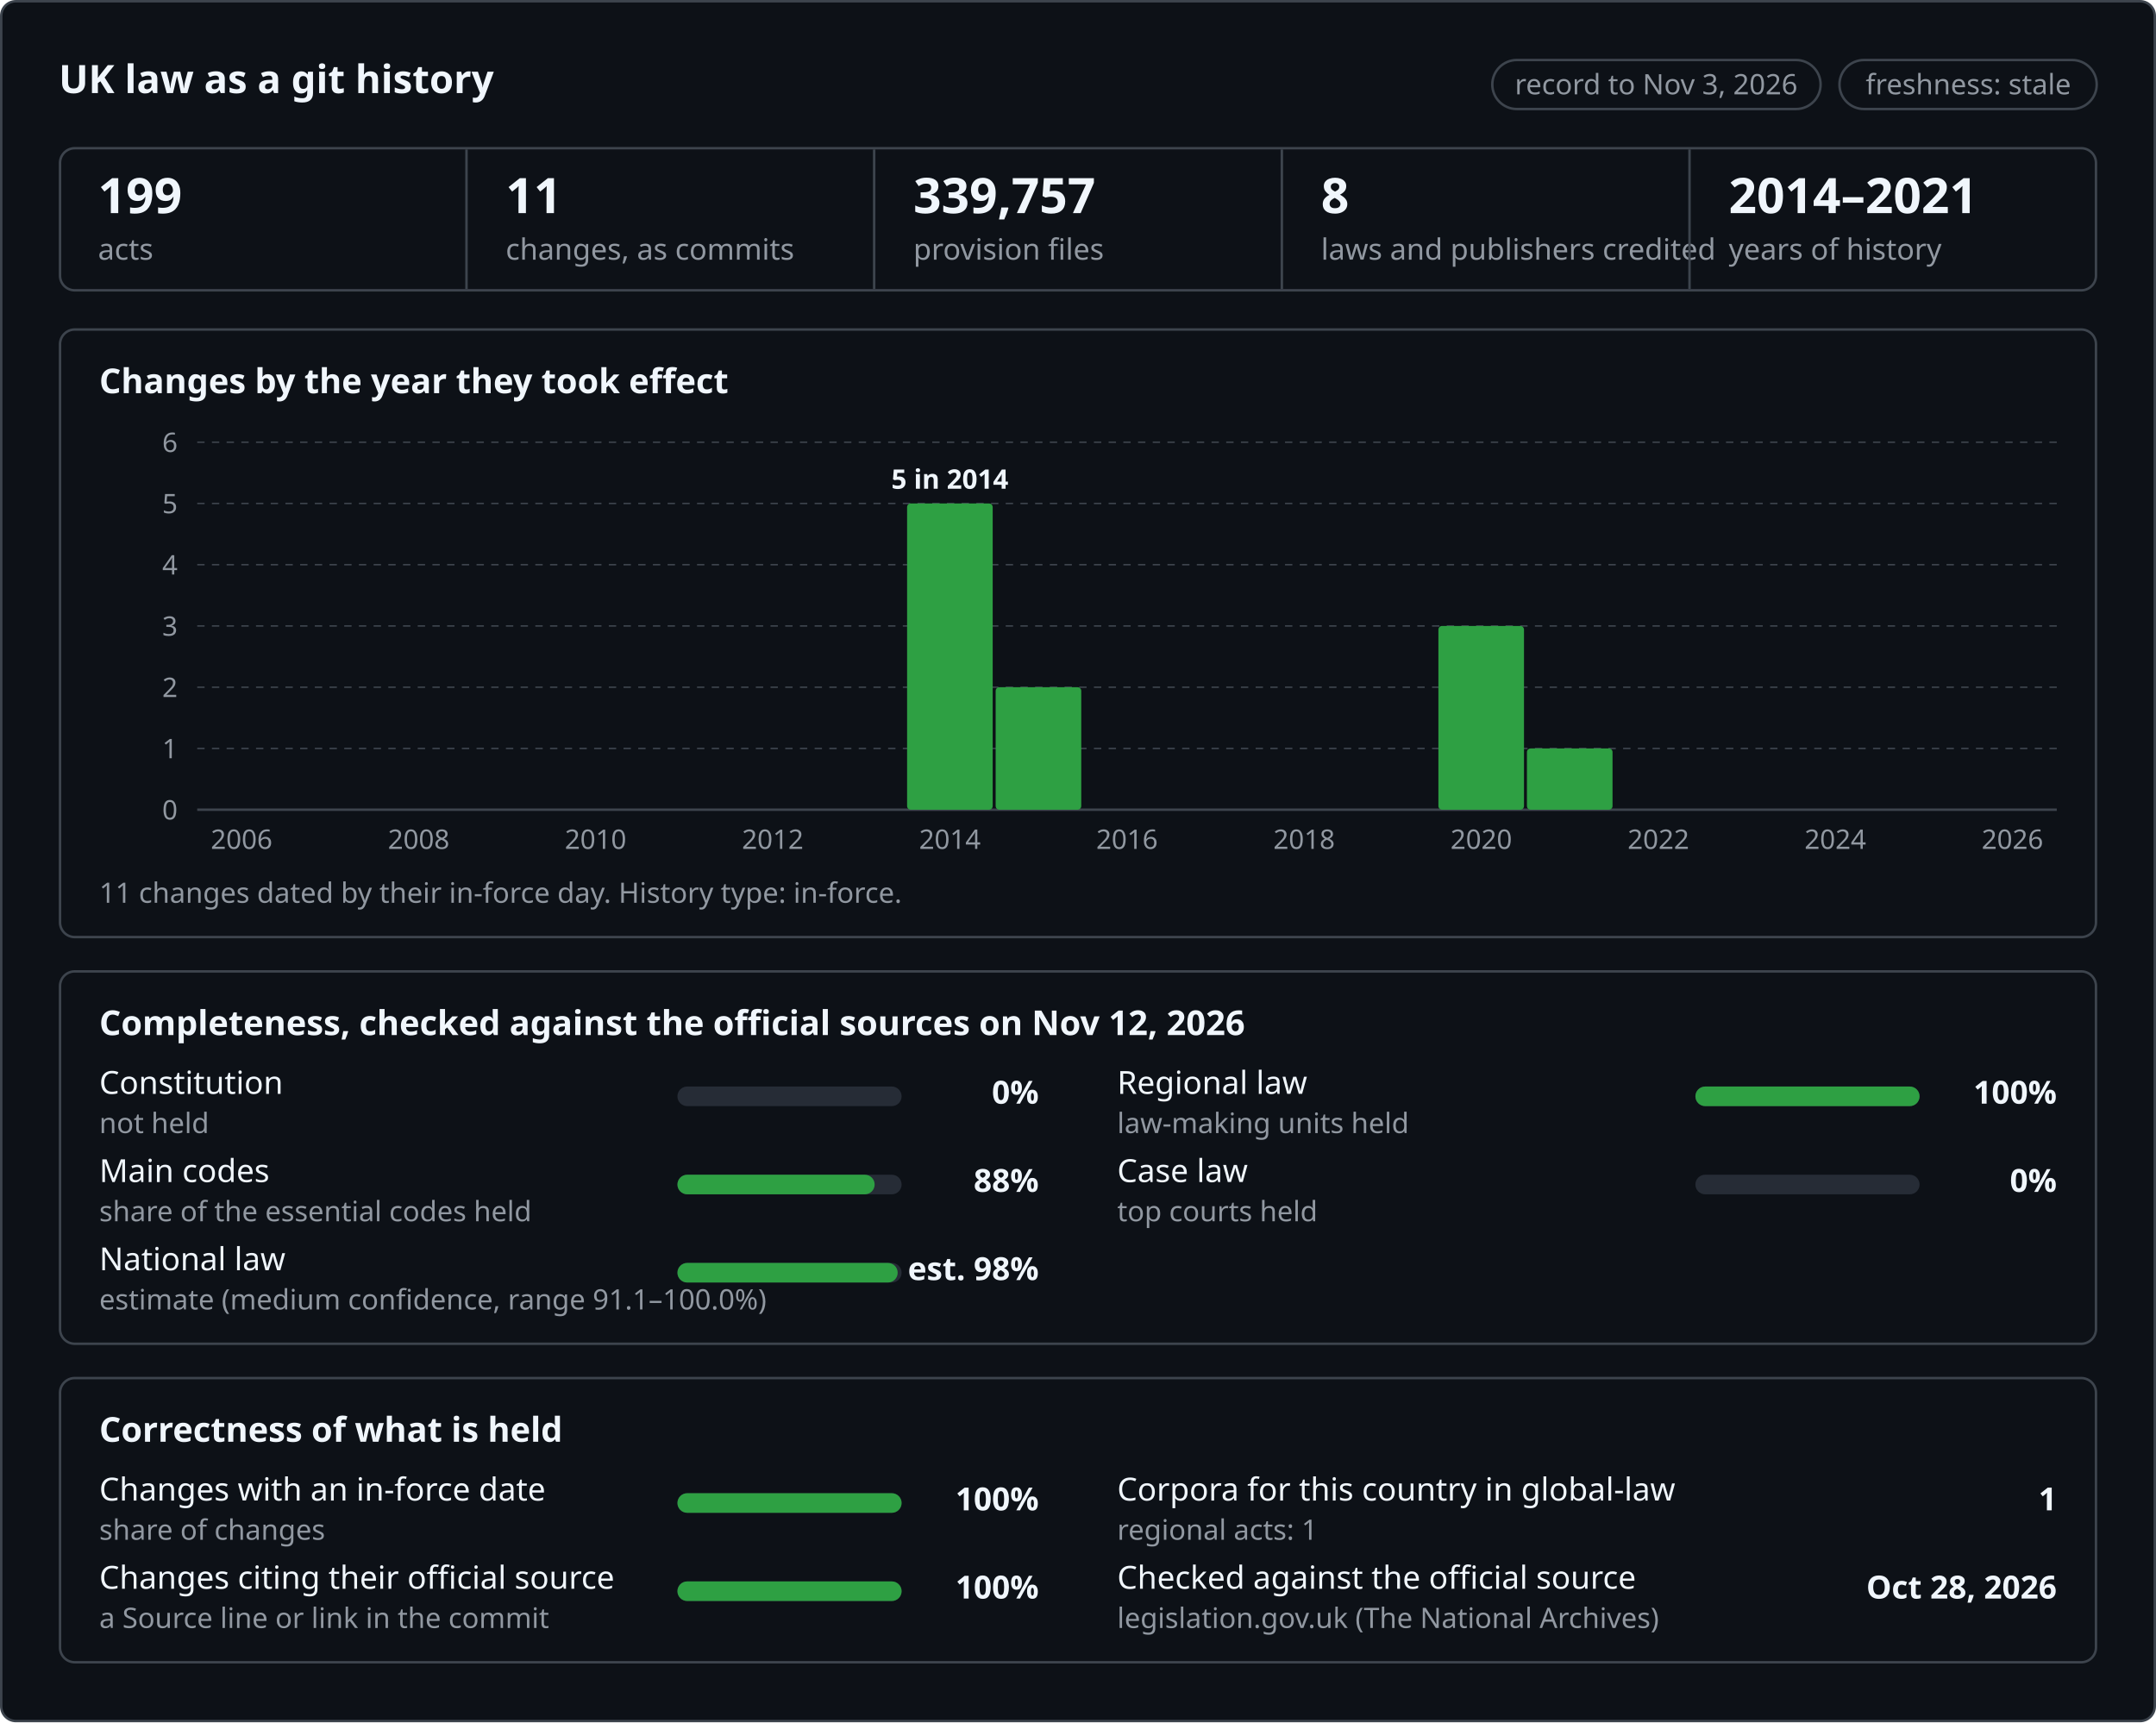
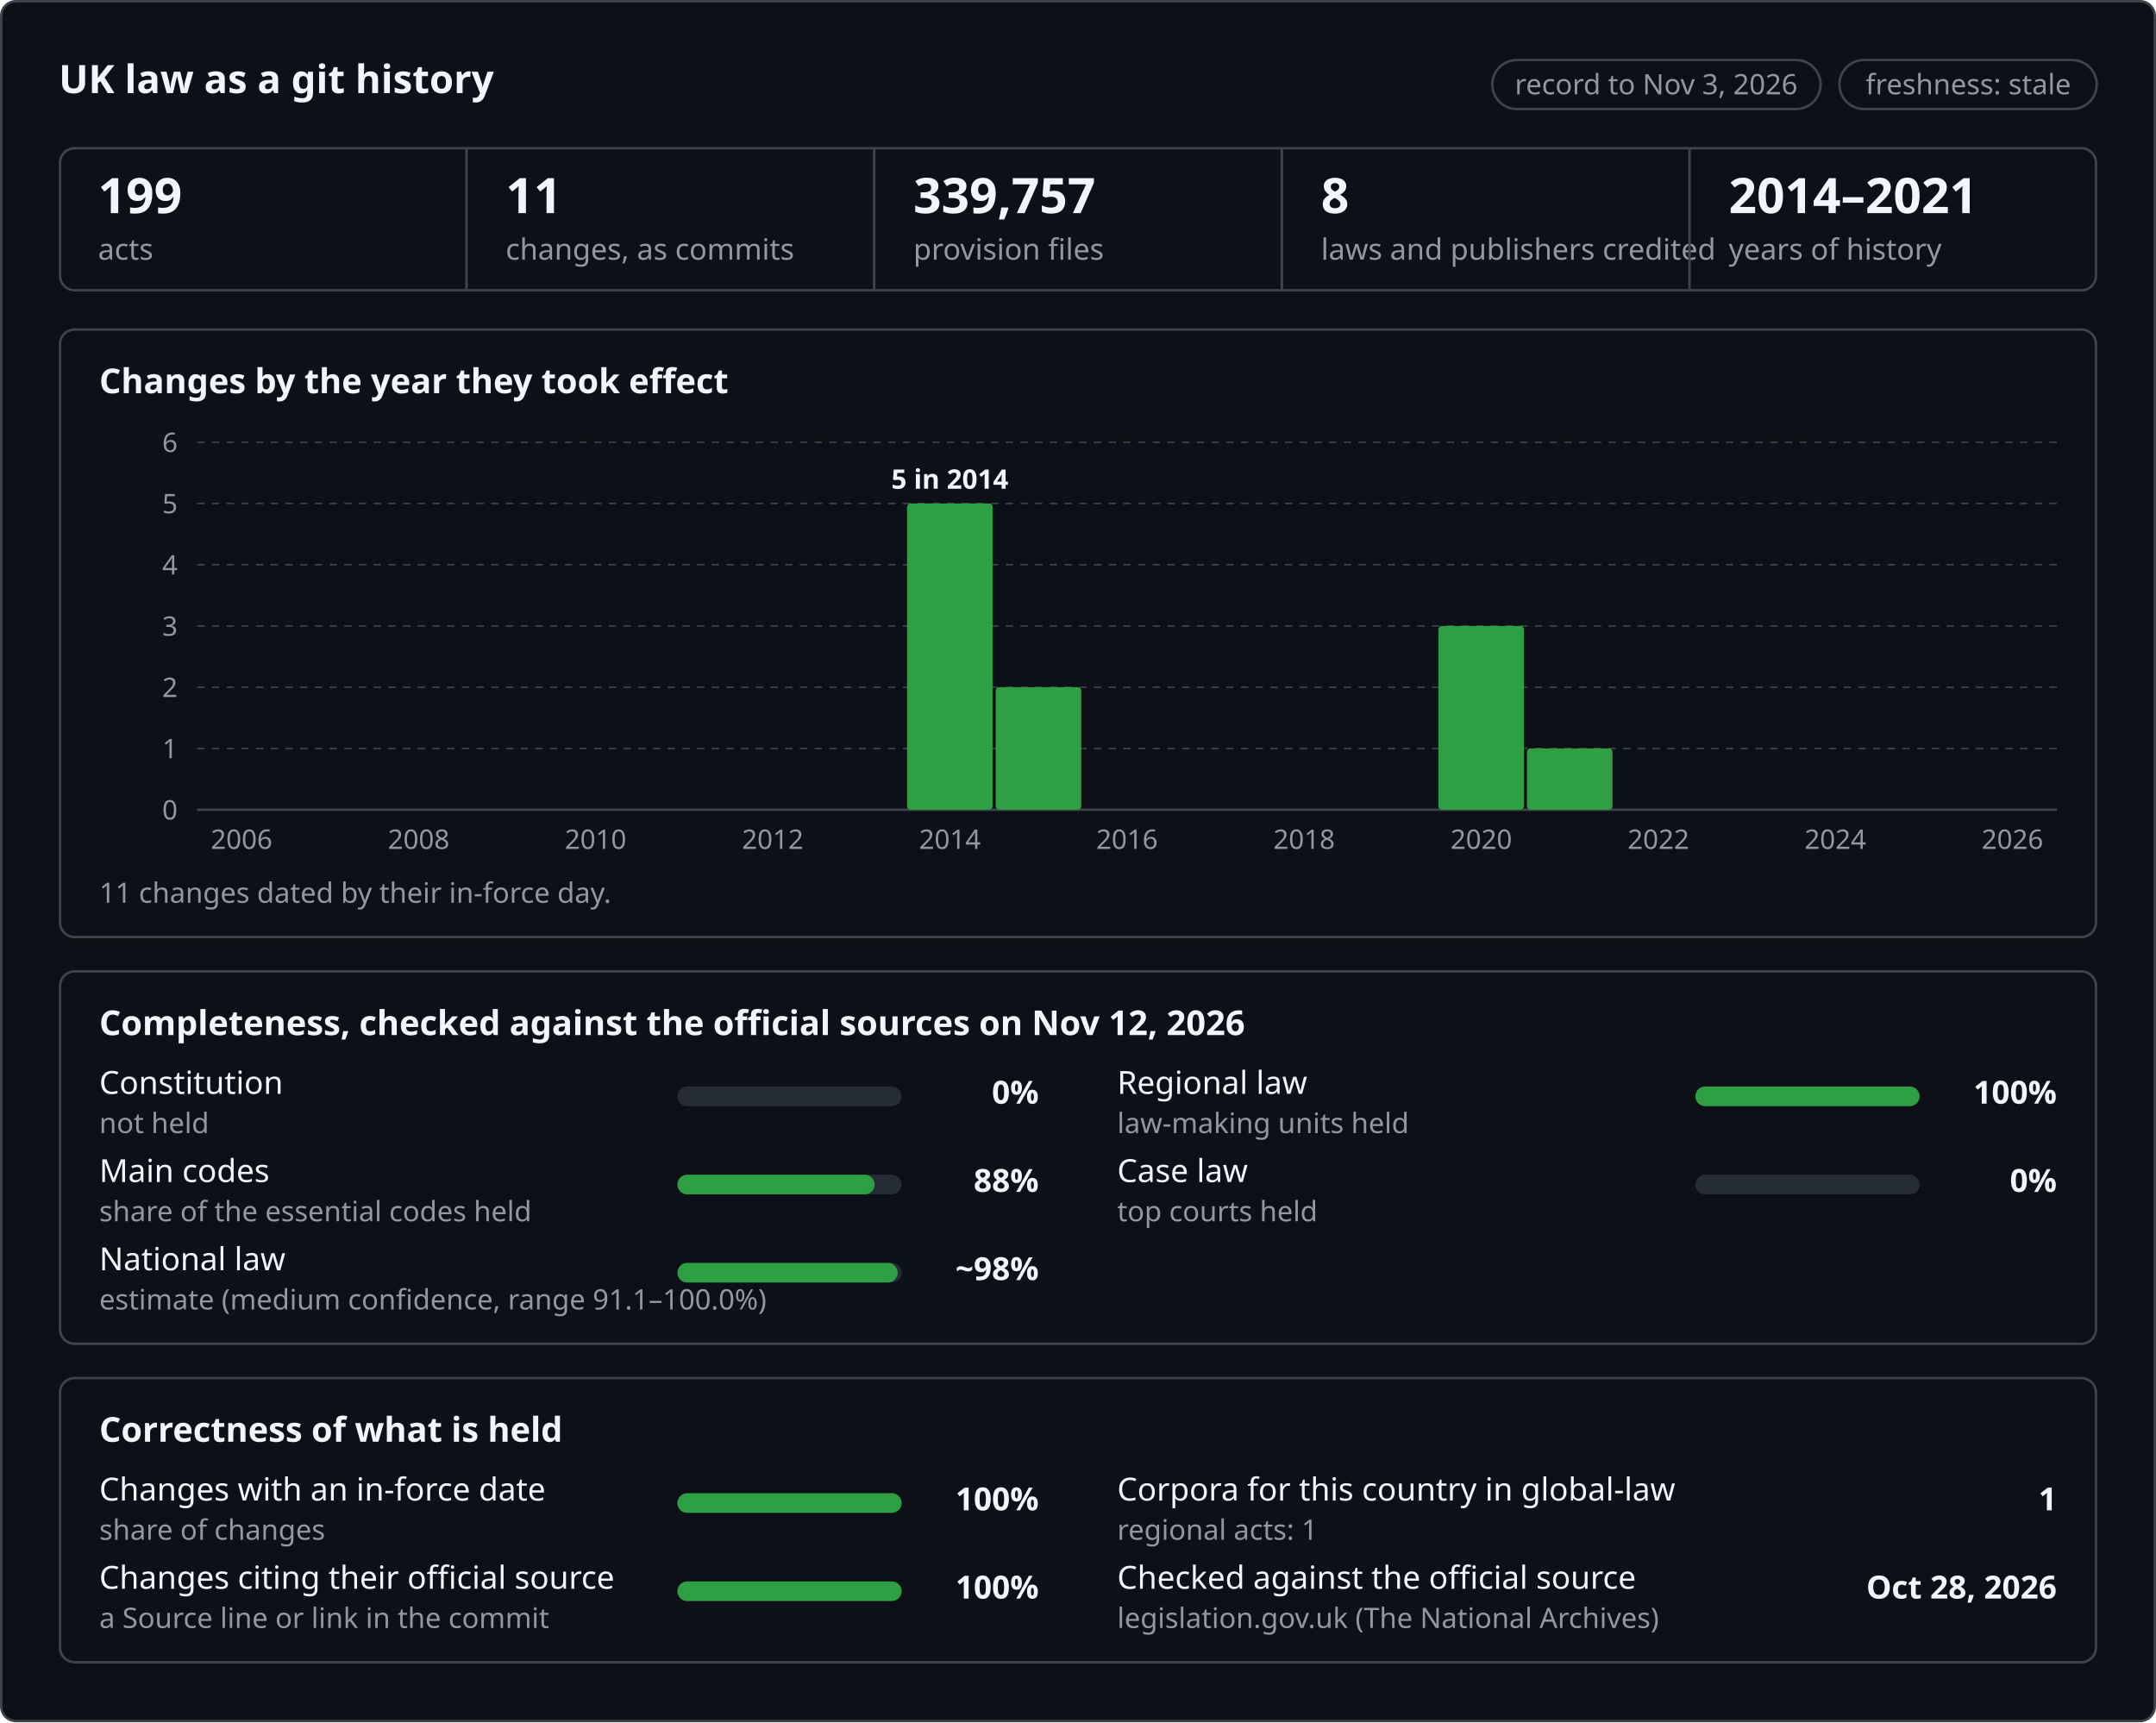
<svg xmlns="http://www.w3.org/2000/svg" width="880" height="703" viewBox="0 0 880 703" font-family="-apple-system,BlinkMacSystemFont,Segoe UI,Noto Sans,Helvetica,Arial,sans-serif">
  <rect x="0.5" y="0.5" width="879" height="702" rx="6" fill="#0d1117" stroke="#3d444d" />
  <text x="24" y="38" font-size="16" font-weight="600" fill="#f0f6fc">UK law as a git history</text>
  <rect x="609.1" y="24.5" width="134" height="20" rx="10" fill="none" stroke="#3d444d" />
  <text x="676.0" y="38.5" font-size="11.5" font-weight="500" text-anchor="middle" fill="#9198a1">record to Nov 3, 2026</text>
  <rect x="750.8" y="24.5" width="105" height="20" rx="10" fill="none" stroke="#3d444d" />
  <text x="803.4" y="38.5" font-size="11.5" font-weight="500" text-anchor="middle" fill="#9198a1">freshness: stale</text>
  <rect x="24.5" y="60.5" width="831" height="58" rx="6" fill="#0d1117" stroke="#3d444d" />
  <text x="40.0" y="87" font-size="20" font-weight="600" fill="#f0f6fc">199</text>
  <text x="40.0" y="106" font-size="12" fill="#9198a1">acts</text>
  <line x1="190.4" y1="61" x2="190.4" y2="118" stroke="#3d444d" />
  <text x="206.4" y="87" font-size="20" font-weight="600" fill="#f0f6fc">11</text>
  <text x="206.4" y="106" font-size="12" fill="#9198a1">changes, as commits</text>
  <line x1="356.8" y1="61" x2="356.8" y2="118" stroke="#3d444d" />
  <text x="372.8" y="87" font-size="20" font-weight="600" fill="#f0f6fc">339,757</text>
  <text x="372.8" y="106" font-size="12" fill="#9198a1">provision files</text>
  <line x1="523.2" y1="61" x2="523.2" y2="118" stroke="#3d444d" />
  <text x="539.2" y="87" font-size="20" font-weight="600" fill="#f0f6fc">8</text>
  <text x="539.2" y="106" font-size="12" fill="#9198a1" textLength="142" lengthAdjust="spacingAndGlyphs">laws and publishers credited</text>
  <line x1="689.6" y1="61" x2="689.6" y2="118" stroke="#3d444d" />
  <text x="705.6" y="87" font-size="20" font-weight="600" fill="#f0f6fc">2014–2021</text>
  <text x="705.6" y="106" font-size="12" fill="#9198a1">years of history</text>
  <rect x="24.5" y="134.5" width="831" height="248" rx="6" fill="#0d1117" stroke="#3d444d" />
  <text x="40.5" y="160.5" font-size="14" font-weight="600" fill="#f0f6fc">Changes by the year they took effect</text>
  <line x1="80.5" y1="330.5" x2="839.5" y2="330.5" stroke="#3d444d" stroke-width="1" />
  <text x="72.5" y="334.5" font-size="11" text-anchor="end" fill="#9198a1">0</text>
  <line x1="80.5" y1="305.5" x2="839.5" y2="305.5" stroke="#3d444d" stroke-width="0.6" stroke-dasharray="3 3" />
  <text x="72.5" y="309.5" font-size="11" text-anchor="end" fill="#9198a1">1</text>
  <line x1="80.5" y1="280.5" x2="839.5" y2="280.5" stroke="#3d444d" stroke-width="0.6" stroke-dasharray="3 3" />
  <text x="72.5" y="284.5" font-size="11" text-anchor="end" fill="#9198a1">2</text>
  <line x1="80.5" y1="255.5" x2="839.5" y2="255.5" stroke="#3d444d" stroke-width="0.6" stroke-dasharray="3 3" />
  <text x="72.5" y="259.5" font-size="11" text-anchor="end" fill="#9198a1">3</text>
  <line x1="80.5" y1="230.5" x2="839.5" y2="230.5" stroke="#3d444d" stroke-width="0.6" stroke-dasharray="3 3" />
  <text x="72.5" y="234.5" font-size="11" text-anchor="end" fill="#9198a1">4</text>
  <line x1="80.5" y1="205.5" x2="839.5" y2="205.5" stroke="#3d444d" stroke-width="0.6" stroke-dasharray="3 3" />
  <text x="72.5" y="209.5" font-size="11" text-anchor="end" fill="#9198a1">5</text>
  <line x1="80.5" y1="180.5" x2="839.5" y2="180.5" stroke="#3d444d" stroke-width="0.6" stroke-dasharray="3 3" />
  <text x="72.5" y="184.5" font-size="11" text-anchor="end" fill="#9198a1">6</text>
  <text x="98.6" y="346.5" font-size="11" text-anchor="middle" fill="#9198a1">2006</text>
  <text x="170.9" y="346.5" font-size="11" text-anchor="middle" fill="#9198a1">2008</text>
  <text x="243.1" y="346.5" font-size="11" text-anchor="middle" fill="#9198a1">2010</text>
  <text x="315.4" y="346.5" font-size="11" text-anchor="middle" fill="#9198a1">2012</text>
  <rect x="370.24" y="205.5" width="34.94" height="125.0" rx="1.5" fill="#2ea043" />
  <text x="387.7" y="346.5" font-size="11" text-anchor="middle" fill="#9198a1">2014</text>
  <text x="387.7" y="199.5" font-size="11" font-weight="600" text-anchor="middle" fill="#f0f6fc">5 in 2014</text>
  <rect x="406.39" y="280.5" width="34.94" height="50.0" rx="1.5" fill="#2ea043" />
  <text x="460.0" y="346.5" font-size="11" text-anchor="middle" fill="#9198a1">2016</text>
  <text x="532.3" y="346.5" font-size="11" text-anchor="middle" fill="#9198a1">2018</text>
  <rect x="587.10" y="255.5" width="34.94" height="75.0" rx="1.5" fill="#2ea043" />
  <text x="604.6" y="346.5" font-size="11" text-anchor="middle" fill="#9198a1">2020</text>
  <rect x="623.24" y="305.5" width="34.94" height="25.0" rx="1.5" fill="#2ea043" />
  <text x="676.9" y="346.5" font-size="11" text-anchor="middle" fill="#9198a1">2022</text>
  <text x="749.1" y="346.5" font-size="11" text-anchor="middle" fill="#9198a1">2024</text>
  <text x="821.4" y="346.5" font-size="11" text-anchor="middle" fill="#9198a1">2026</text>
-   <text x="40.5" y="368.5" font-size="11.5" fill="#9198a1">11 changes dated by their in-force day. History type: in-force.</text>
+   <text x="40.5" y="368.5" font-size="11.5" fill="#9198a1">11 changes dated by their in-force day.</text>
  <rect x="24.5" y="396.5" width="831" height="152" rx="6" fill="#0d1117" stroke="#3d444d" />
  <text x="40.5" y="422.5" font-size="14" font-weight="600" fill="#f0f6fc">Completeness, checked against the official sources on Nov 12, 2026</text>
  <text x="40.5" y="446.5" font-size="13" fill="#f0f6fc">Constitution</text>
  <text x="40.5" y="462.5" font-size="11.5" fill="#9198a1">not held</text>
  <g>
    <rect x="276.5" y="443.5" width="91.5" height="8" rx="4" fill="#262c36" />
  </g>
  <text x="424.0" y="450.5" font-size="13" font-weight="600" text-anchor="end" fill="#f0f6fc">0%</text>
  <text x="40.5" y="482.5" font-size="13" fill="#f0f6fc">Main codes</text>
  <text x="40.5" y="498.5" font-size="11.5" fill="#9198a1">share of the essential codes held</text>
  <g>
    <rect x="276.5" y="479.5" width="91.5" height="8" rx="4" fill="#262c36" />
    <rect x="276.5" y="479.5" width="80.5" height="8" rx="4" fill="#2ea043" />
  </g>
  <text x="424.0" y="486.5" font-size="13" font-weight="600" text-anchor="end" fill="#f0f6fc">88%</text>
  <text x="40.5" y="518.5" font-size="13" fill="#f0f6fc">National law</text>
  <text x="40.5" y="534.5" font-size="11.5" fill="#9198a1">estimate (medium confidence, range 91.1–100.0%)</text>
  <g>
    <rect x="276.5" y="515.5" width="91.5" height="8" rx="4" fill="#262c36" />
    <rect x="276.5" y="515.5" width="89.9" height="8" rx="4" fill="#2ea043" />
  </g>
-   <text x="424.0" y="522.5" font-size="13" font-weight="600" text-anchor="end" fill="#f0f6fc">est. 98%</text>
+   <text x="424.0" y="522.5" font-size="13" font-weight="600" text-anchor="end" fill="#f0f6fc">~98%</text>
  <text x="456.0" y="446.5" font-size="13" fill="#f0f6fc">Regional law</text>
  <text x="456.0" y="462.5" font-size="11.5" fill="#9198a1">law-making units held</text>
  <g>
    <rect x="692.0" y="443.5" width="91.5" height="8" rx="4" fill="#262c36" />
    <rect x="692.0" y="443.5" width="91.5" height="8" rx="4" fill="#2ea043" />
  </g>
  <text x="839.5" y="450.5" font-size="13" font-weight="600" text-anchor="end" fill="#f0f6fc">100%</text>
  <text x="456.0" y="482.5" font-size="13" fill="#f0f6fc">Case law</text>
  <text x="456.0" y="498.5" font-size="11.5" fill="#9198a1">top courts held</text>
  <g>
    <rect x="692.0" y="479.5" width="91.5" height="8" rx="4" fill="#262c36" />
  </g>
  <text x="839.5" y="486.5" font-size="13" font-weight="600" text-anchor="end" fill="#f0f6fc">0%</text>
  <rect x="24.5" y="562.5" width="831" height="116" rx="6" fill="#0d1117" stroke="#3d444d" />
  <text x="40.5" y="588.5" font-size="14" font-weight="600" fill="#f0f6fc">Correctness of what is held</text>
  <text x="40.5" y="612.5" font-size="13" fill="#f0f6fc">Changes with an in-force date</text>
  <text x="40.5" y="628.5" font-size="11.5" fill="#9198a1">share of changes</text>
  <g>
    <rect x="276.5" y="609.5" width="91.5" height="8" rx="4" fill="#262c36" />
    <rect x="276.5" y="609.5" width="91.5" height="8" rx="4" fill="#2ea043" />
  </g>
  <text x="424.0" y="616.5" font-size="13" font-weight="600" text-anchor="end" fill="#f0f6fc">100%</text>
  <text x="40.5" y="648.5" font-size="13" fill="#f0f6fc">Changes citing their official source</text>
  <text x="40.5" y="664.5" font-size="11.5" fill="#9198a1">a Source line or link in the commit</text>
  <g>
    <rect x="276.5" y="645.5" width="91.5" height="8" rx="4" fill="#262c36" />
    <rect x="276.5" y="645.5" width="91.5" height="8" rx="4" fill="#2ea043" />
  </g>
  <text x="424.0" y="652.5" font-size="13" font-weight="600" text-anchor="end" fill="#f0f6fc">100%</text>
  <text x="456.0" y="612.5" font-size="13" fill="#f0f6fc">Corpora for this country in global-law</text>
  <text x="456.0" y="628.5" font-size="11.5" fill="#9198a1">regional acts: 1</text>
  <text x="839.5" y="616.5" font-size="13" font-weight="600" text-anchor="end" fill="#f0f6fc">1</text>
  <text x="456.0" y="648.5" font-size="13" fill="#f0f6fc">Checked against the official source</text>
  <text x="456.0" y="664.5" font-size="11.5" fill="#9198a1">legislation.gov.uk (The National Archives)</text>
  <text x="839.5" y="652.5" font-size="13" font-weight="600" text-anchor="end" fill="#f0f6fc">Oct 28, 2026</text>
</svg>
